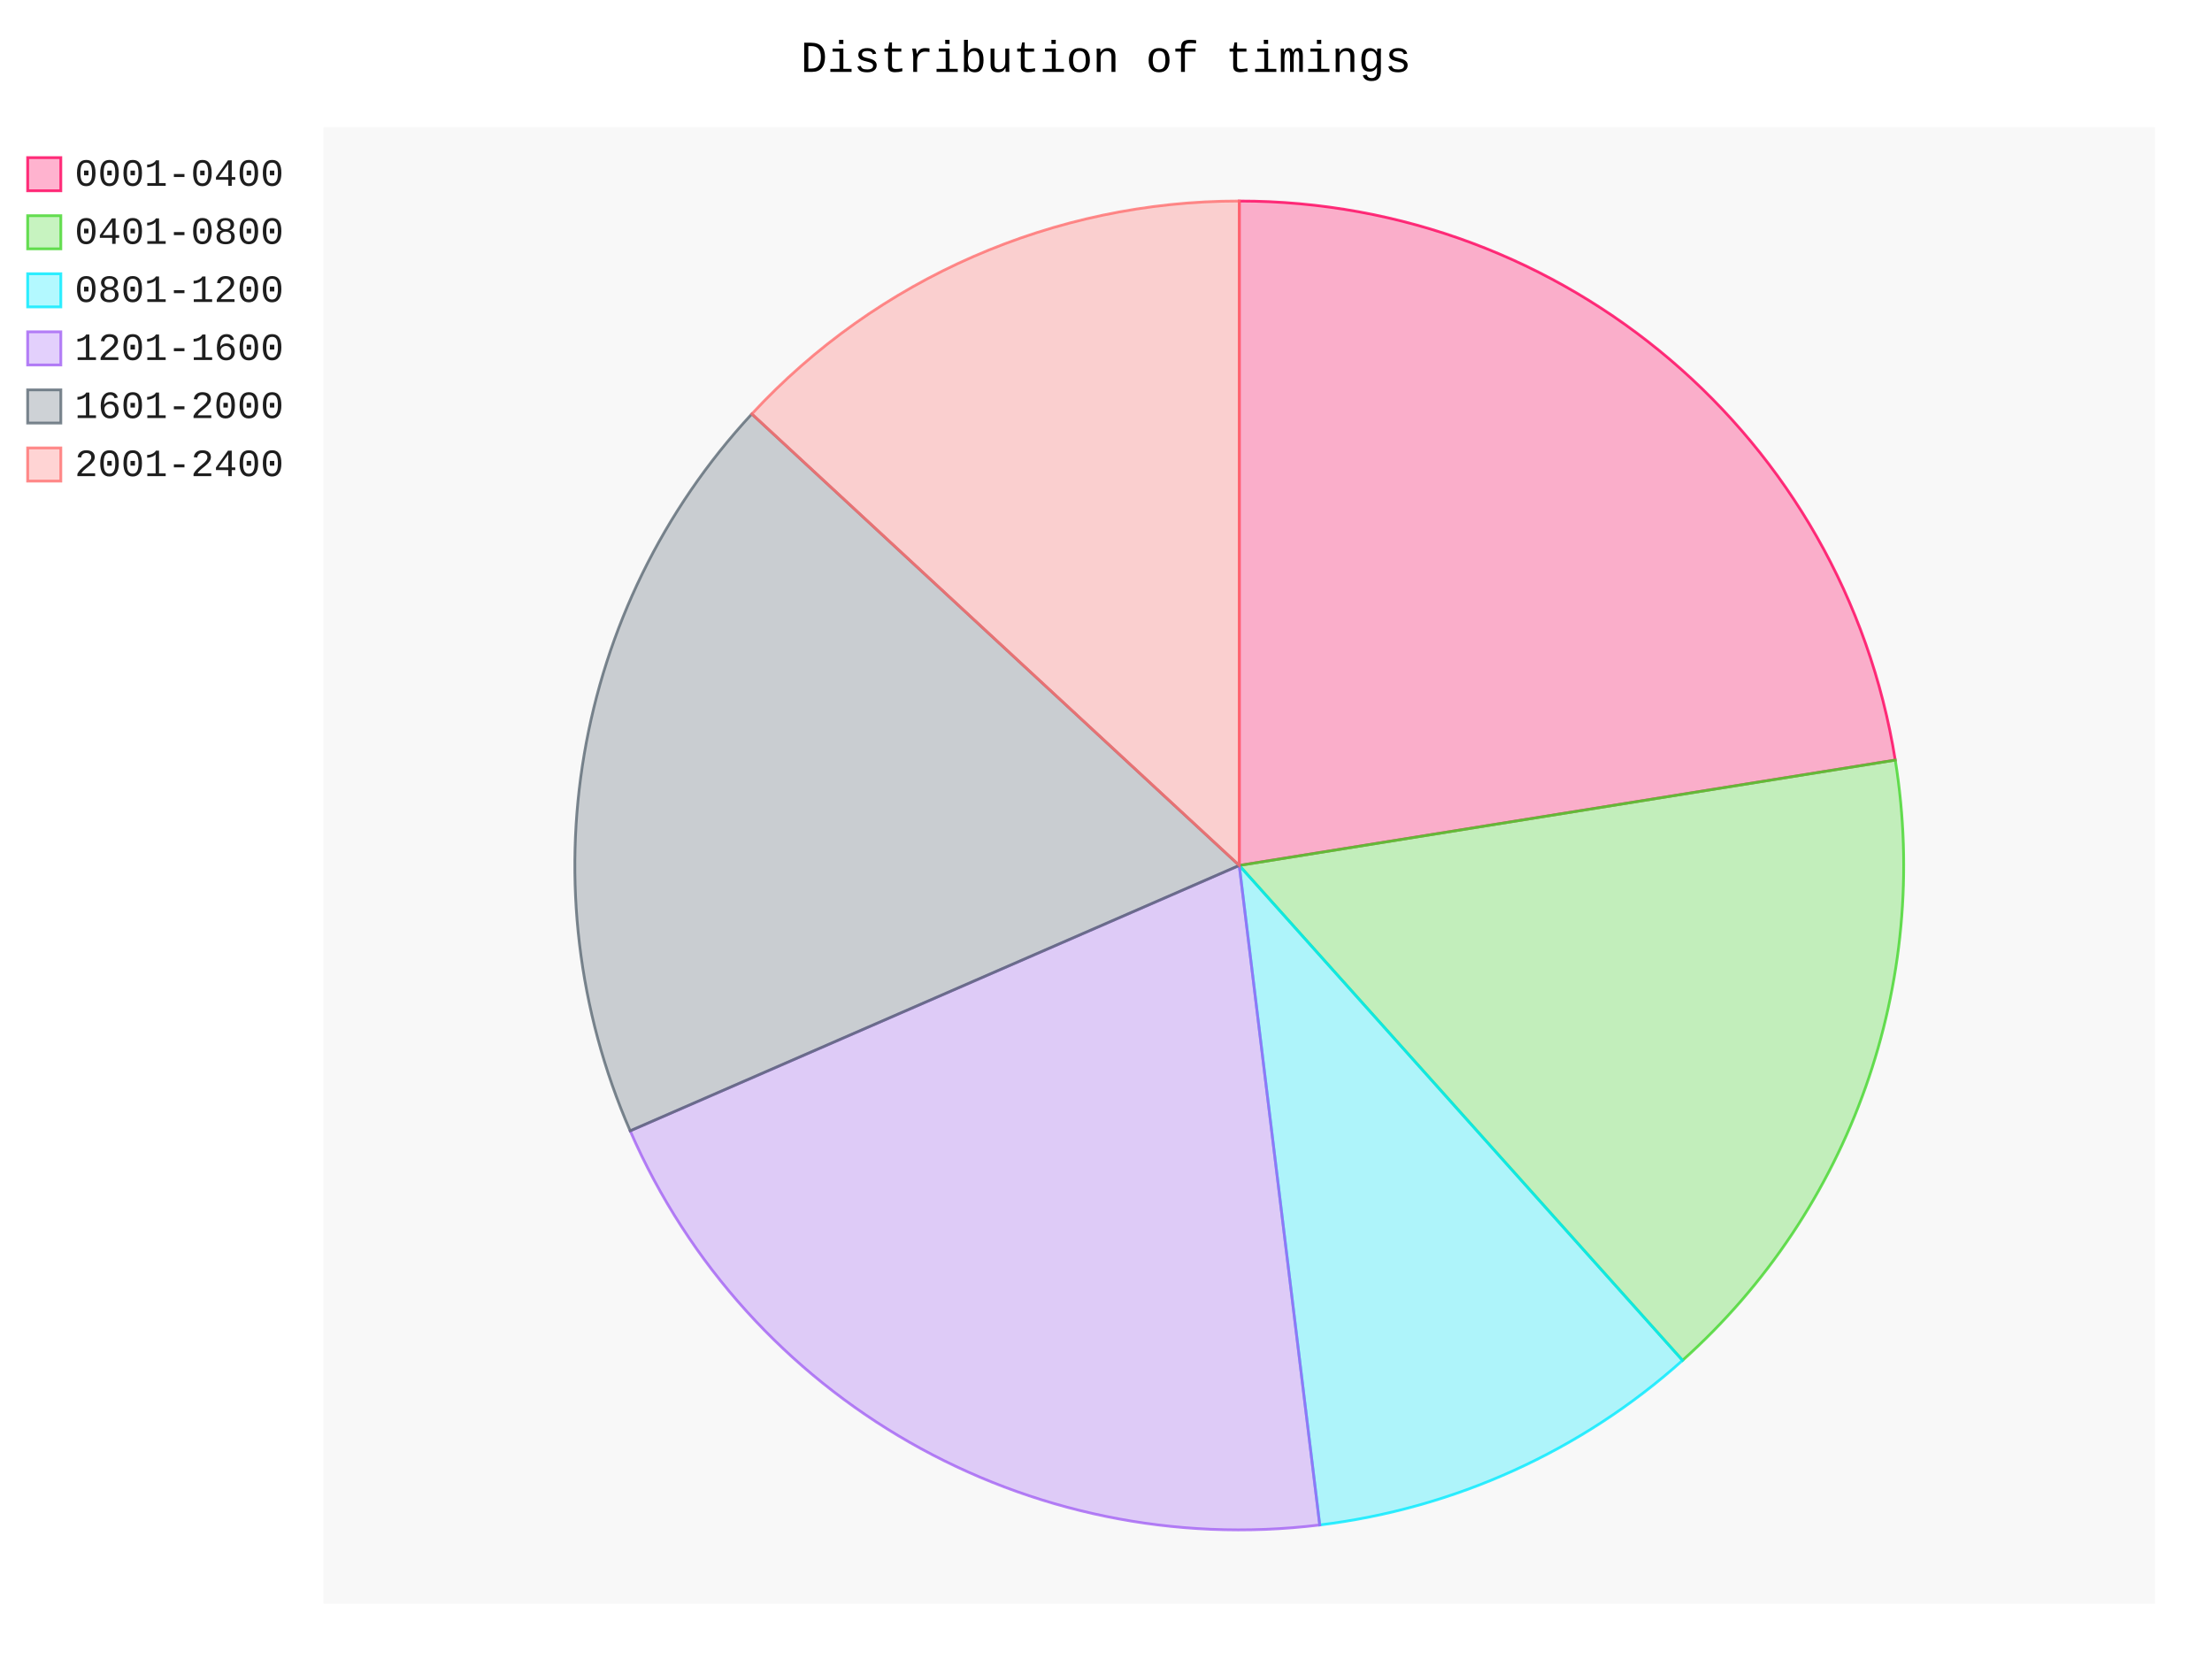
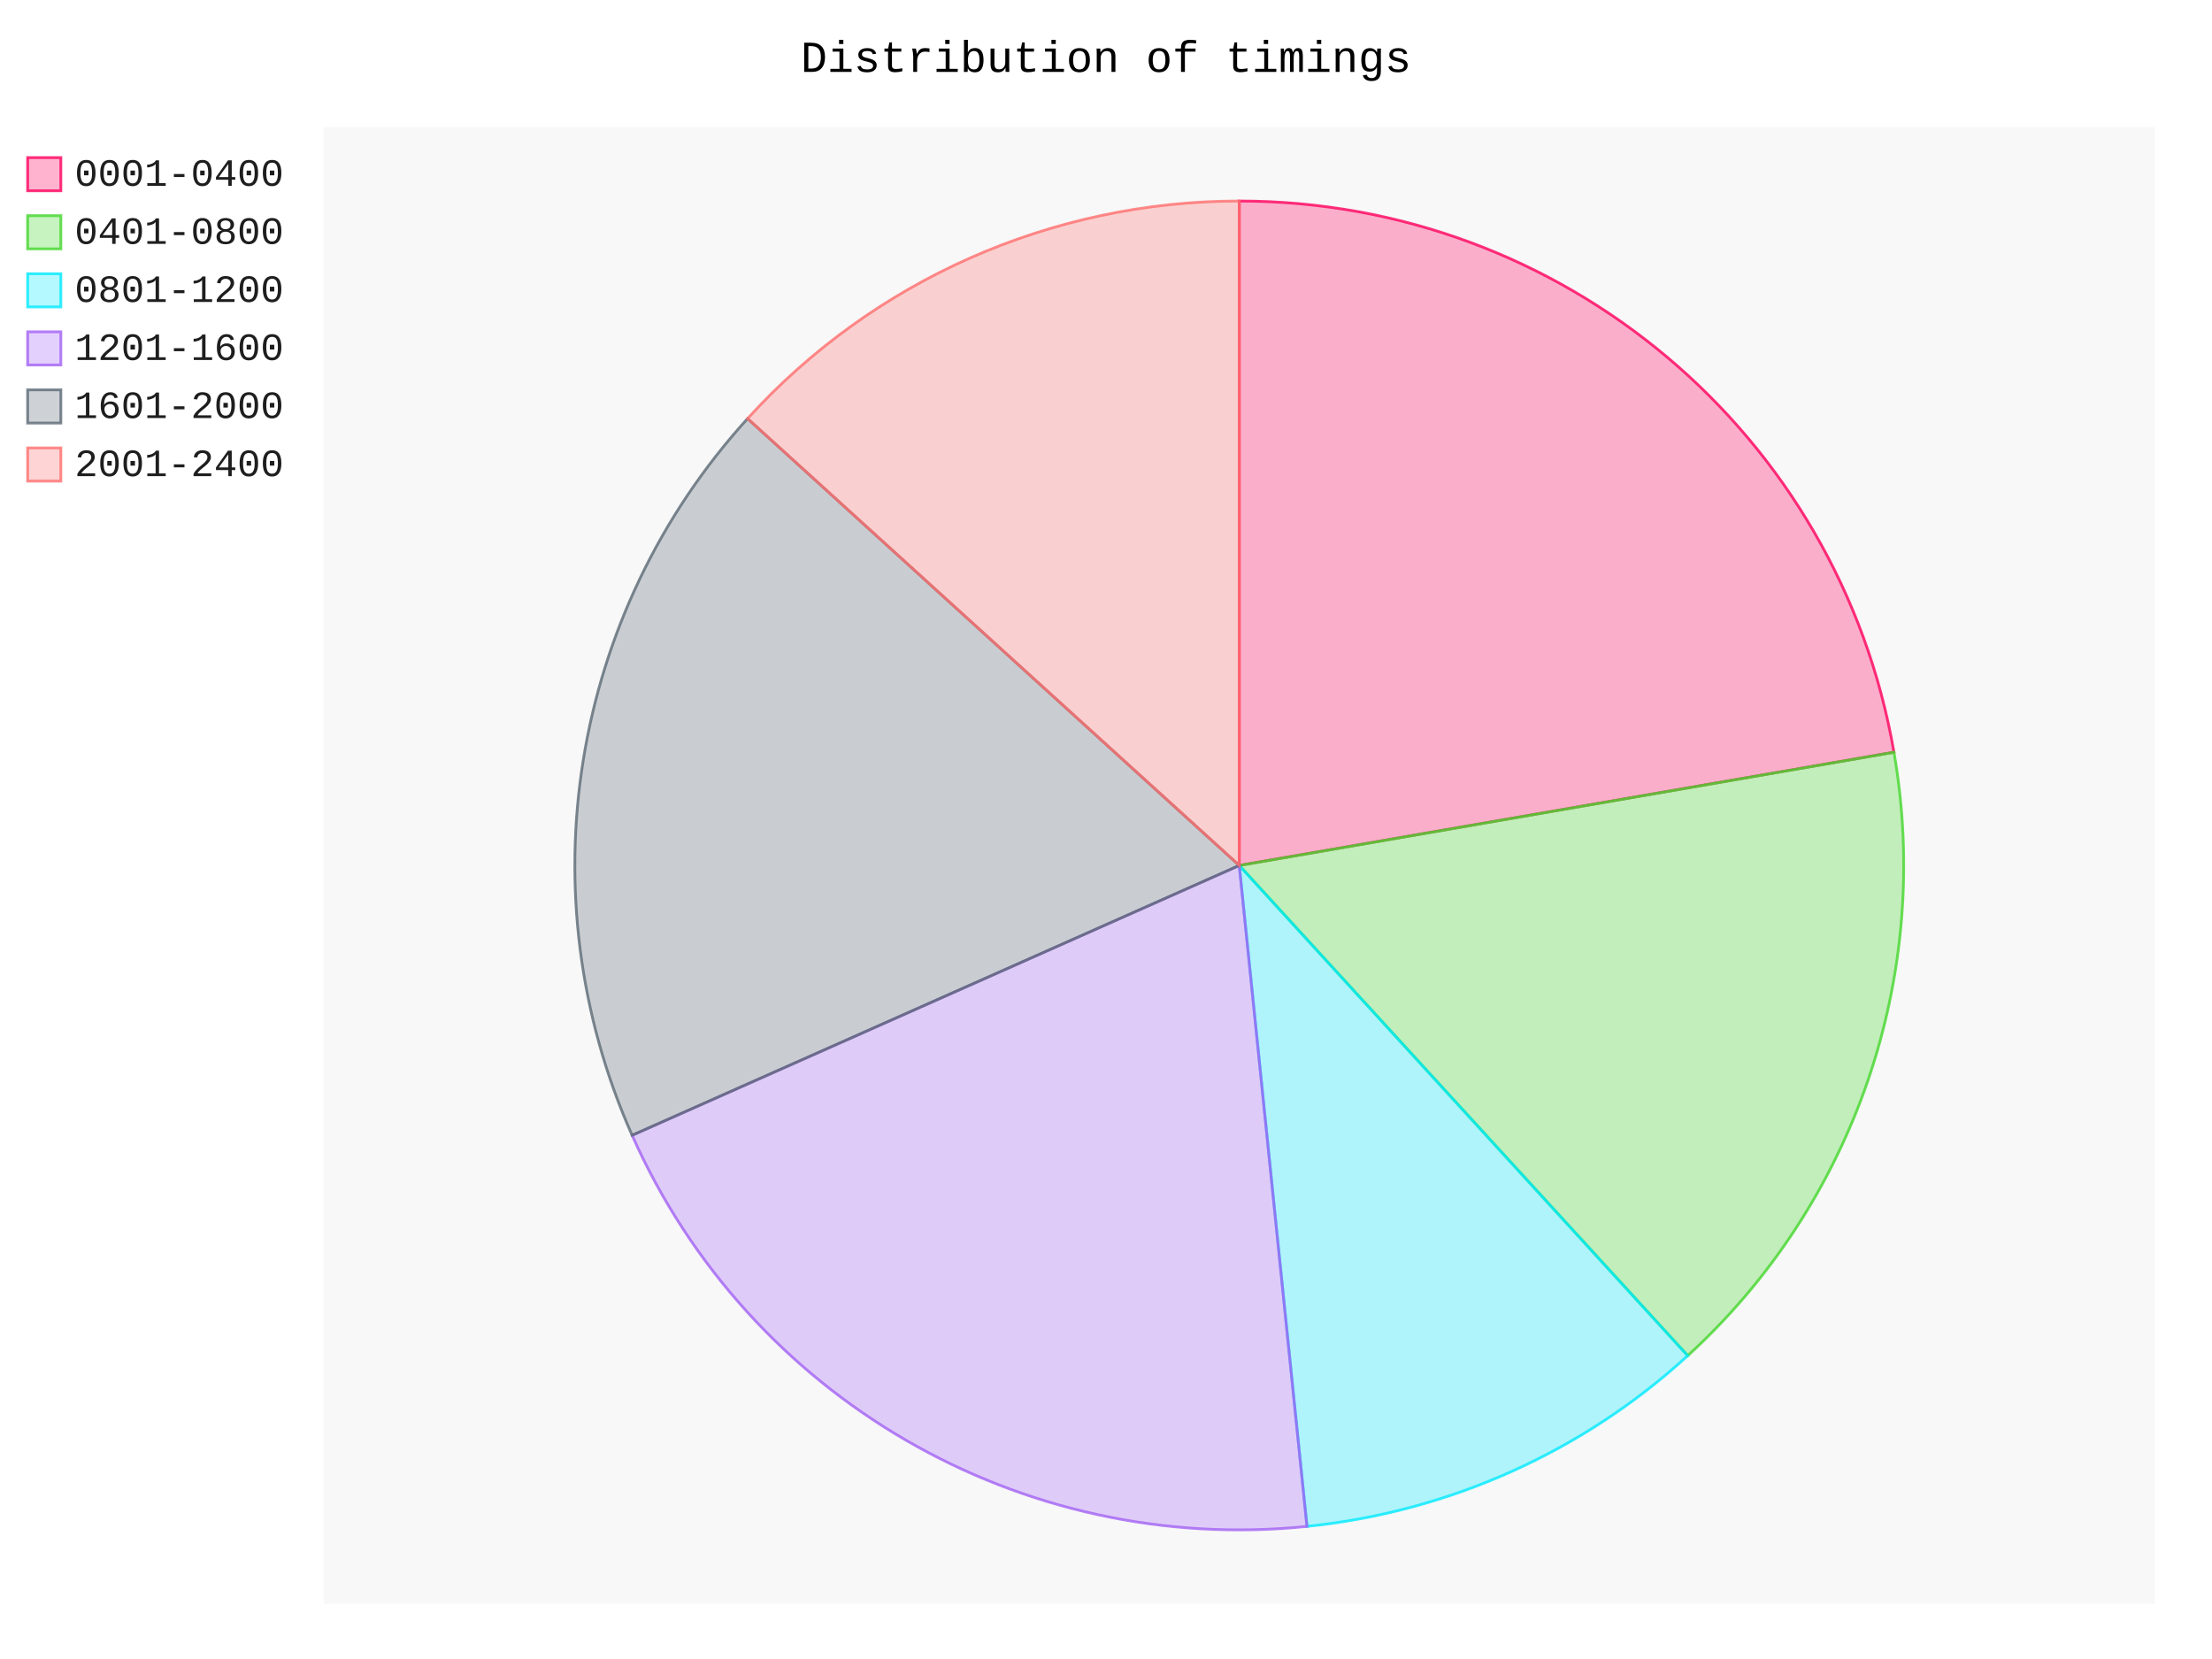
- <svg xmlns="http://www.w3.org/2000/svg" id="chart-f49aa668-4619-4d23-a806-d962aecd1304" class="pygal-chart" viewBox="0 0 800 600">
+ <svg xmlns="http://www.w3.org/2000/svg" id="chart-1f8abb1c-40d9-4312-aedd-a579d7b1530e" class="pygal-chart" viewBox="0 0 800 600">
  <defs>
-     <style type="text/css">#chart-f49aa668-4619-4d23-a806-d962aecd1304{-webkit-user-select:none;-webkit-font-smoothing:antialiased;font-family:Consolas,"Liberation Mono",Menlo,Courier,monospace}#chart-f49aa668-4619-4d23-a806-d962aecd1304 .title{font-family:Consolas,"Liberation Mono",Menlo,Courier,monospace;font-size:16px}#chart-f49aa668-4619-4d23-a806-d962aecd1304 .legends .legend text{font-family:Consolas,"Liberation Mono",Menlo,Courier,monospace;font-size:14px}#chart-f49aa668-4619-4d23-a806-d962aecd1304 .axis text{font-family:Consolas,"Liberation Mono",Menlo,Courier,monospace;font-size:10px}#chart-f49aa668-4619-4d23-a806-d962aecd1304 .axis text.major{font-family:Consolas,"Liberation Mono",Menlo,Courier,monospace;font-size:10px}#chart-f49aa668-4619-4d23-a806-d962aecd1304 .text-overlay text.value{font-family:Consolas,"Liberation Mono",Menlo,Courier,monospace;font-size:16px}#chart-f49aa668-4619-4d23-a806-d962aecd1304 .text-overlay text.label{font-family:Consolas,"Liberation Mono",Menlo,Courier,monospace;font-size:10px}#chart-f49aa668-4619-4d23-a806-d962aecd1304 .tooltip{font-family:Consolas,"Liberation Mono",Menlo,Courier,monospace;font-size:14px}#chart-f49aa668-4619-4d23-a806-d962aecd1304 text.no_data{font-family:Consolas,"Liberation Mono",Menlo,Courier,monospace;font-size:64px}
- #chart-f49aa668-4619-4d23-a806-d962aecd1304{background-color:transparent}#chart-f49aa668-4619-4d23-a806-d962aecd1304 path,#chart-f49aa668-4619-4d23-a806-d962aecd1304 line,#chart-f49aa668-4619-4d23-a806-d962aecd1304 rect,#chart-f49aa668-4619-4d23-a806-d962aecd1304 circle{-webkit-transition:0.3s ease-out;-moz-transition:0.3s ease-out;transition:0.3s ease-out}#chart-f49aa668-4619-4d23-a806-d962aecd1304 .graph &gt; .background{fill:transparent}#chart-f49aa668-4619-4d23-a806-d962aecd1304 .plot &gt; .background{fill:#f8f8f8}#chart-f49aa668-4619-4d23-a806-d962aecd1304 .graph{fill:rgba(30,30,30,1)}#chart-f49aa668-4619-4d23-a806-d962aecd1304 text.no_data{fill:rgba(0,0,0,1)}#chart-f49aa668-4619-4d23-a806-d962aecd1304 .title{fill:rgba(0,0,0,1)}#chart-f49aa668-4619-4d23-a806-d962aecd1304 .legends .legend text{fill:rgba(30,30,30,1)}#chart-f49aa668-4619-4d23-a806-d962aecd1304 .legends .legend:hover text{fill:rgba(0,0,0,1)}#chart-f49aa668-4619-4d23-a806-d962aecd1304 .axis .line{stroke:rgba(0,0,0,1)}#chart-f49aa668-4619-4d23-a806-d962aecd1304 .axis .guide.line{stroke:#aaa}#chart-f49aa668-4619-4d23-a806-d962aecd1304 .axis .major.line{stroke:rgba(30,30,30,1)}#chart-f49aa668-4619-4d23-a806-d962aecd1304 .axis text.major{fill:rgba(0,0,0,1)}#chart-f49aa668-4619-4d23-a806-d962aecd1304 .axis.y .guides:hover .guide.line,#chart-f49aa668-4619-4d23-a806-d962aecd1304 .line-graph .axis.x .guides:hover .guide.line,#chart-f49aa668-4619-4d23-a806-d962aecd1304 .stackedline-graph .axis.x .guides:hover .guide.line,#chart-f49aa668-4619-4d23-a806-d962aecd1304 .xy-graph .axis.x .guides:hover .guide.line{stroke:rgba(0,0,0,1)}#chart-f49aa668-4619-4d23-a806-d962aecd1304 .axis .guides:hover text{fill:rgba(0,0,0,1)}#chart-f49aa668-4619-4d23-a806-d962aecd1304 .reactive{fill-opacity:.3;stroke-opacity:.8;stroke-width:1}#chart-f49aa668-4619-4d23-a806-d962aecd1304 .ci{stroke:rgba(30,30,30,1)}#chart-f49aa668-4619-4d23-a806-d962aecd1304 .reactive.active,#chart-f49aa668-4619-4d23-a806-d962aecd1304 .active .reactive{fill-opacity:.8;stroke-opacity:.95;stroke-width:4}#chart-f49aa668-4619-4d23-a806-d962aecd1304 .ci .reactive.active{stroke-width:1.5}#chart-f49aa668-4619-4d23-a806-d962aecd1304 .series text{fill:rgba(0,0,0,1)}#chart-f49aa668-4619-4d23-a806-d962aecd1304 .tooltip rect{fill:#f8f8f8;stroke:rgba(0,0,0,1);-webkit-transition:opacity 0.3s ease-out;-moz-transition:opacity 0.3s ease-out;transition:opacity 0.3s ease-out}#chart-f49aa668-4619-4d23-a806-d962aecd1304 .tooltip .label{fill:rgba(30,30,30,1)}#chart-f49aa668-4619-4d23-a806-d962aecd1304 .tooltip .label{fill:rgba(30,30,30,1)}#chart-f49aa668-4619-4d23-a806-d962aecd1304 .tooltip .legend{font-size:.8em;fill:#aaa}#chart-f49aa668-4619-4d23-a806-d962aecd1304 .tooltip .x_label{font-size:.6em;fill:rgba(0,0,0,1)}#chart-f49aa668-4619-4d23-a806-d962aecd1304 .tooltip .xlink{font-size:.5em;text-decoration:underline}#chart-f49aa668-4619-4d23-a806-d962aecd1304 .tooltip .value{font-size:1.5em}#chart-f49aa668-4619-4d23-a806-d962aecd1304 .bound{font-size:.5em}#chart-f49aa668-4619-4d23-a806-d962aecd1304 .max-value{font-size:.75em;fill:#aaa}#chart-f49aa668-4619-4d23-a806-d962aecd1304 .map-element{fill:#f8f8f8;stroke:#aaa !important}#chart-f49aa668-4619-4d23-a806-d962aecd1304 .map-element .reactive{fill-opacity:inherit;stroke-opacity:inherit}#chart-f49aa668-4619-4d23-a806-d962aecd1304 .color-0,#chart-f49aa668-4619-4d23-a806-d962aecd1304 .color-0 a:visited{stroke:#ff005d;fill:#ff005d}#chart-f49aa668-4619-4d23-a806-d962aecd1304 .color-1,#chart-f49aa668-4619-4d23-a806-d962aecd1304 .color-1 a:visited{stroke:#44d62c;fill:#44d62c}#chart-f49aa668-4619-4d23-a806-d962aecd1304 .color-2,#chart-f49aa668-4619-4d23-a806-d962aecd1304 .color-2 a:visited{stroke:#00eaff;fill:#00eaff}#chart-f49aa668-4619-4d23-a806-d962aecd1304 .color-3,#chart-f49aa668-4619-4d23-a806-d962aecd1304 .color-3 a:visited{stroke:#a262f4;fill:#a262f4}#chart-f49aa668-4619-4d23-a806-d962aecd1304 .color-4,#chart-f49aa668-4619-4d23-a806-d962aecd1304 .color-4 a:visited{stroke:#5c6975;fill:#5c6975}#chart-f49aa668-4619-4d23-a806-d962aecd1304 .color-5,#chart-f49aa668-4619-4d23-a806-d962aecd1304 .color-5 a:visited{stroke:#ff6e6e;fill:#ff6e6e}#chart-f49aa668-4619-4d23-a806-d962aecd1304 .text-overlay .color-0 text{fill:black}#chart-f49aa668-4619-4d23-a806-d962aecd1304 .text-overlay .color-1 text{fill:black}#chart-f49aa668-4619-4d23-a806-d962aecd1304 .text-overlay .color-2 text{fill:black}#chart-f49aa668-4619-4d23-a806-d962aecd1304 .text-overlay .color-3 text{fill:black}#chart-f49aa668-4619-4d23-a806-d962aecd1304 .text-overlay .color-4 text{fill:black}#chart-f49aa668-4619-4d23-a806-d962aecd1304 .text-overlay .color-5 text{fill:black}
- #chart-f49aa668-4619-4d23-a806-d962aecd1304 text.no_data{text-anchor:middle}#chart-f49aa668-4619-4d23-a806-d962aecd1304 .guide.line{fill:none}#chart-f49aa668-4619-4d23-a806-d962aecd1304 .centered{text-anchor:middle}#chart-f49aa668-4619-4d23-a806-d962aecd1304 .title{text-anchor:middle}#chart-f49aa668-4619-4d23-a806-d962aecd1304 .legends .legend text{fill-opacity:1}#chart-f49aa668-4619-4d23-a806-d962aecd1304 .axis.x text{text-anchor:middle}#chart-f49aa668-4619-4d23-a806-d962aecd1304 .axis.x:not(.web) text[transform]{text-anchor:start}#chart-f49aa668-4619-4d23-a806-d962aecd1304 .axis.x:not(.web) text[transform].backwards{text-anchor:end}#chart-f49aa668-4619-4d23-a806-d962aecd1304 .axis.y text{text-anchor:end}#chart-f49aa668-4619-4d23-a806-d962aecd1304 .axis.y text[transform].backwards{text-anchor:start}#chart-f49aa668-4619-4d23-a806-d962aecd1304 .axis.y2 text{text-anchor:start}#chart-f49aa668-4619-4d23-a806-d962aecd1304 .axis.y2 text[transform].backwards{text-anchor:end}#chart-f49aa668-4619-4d23-a806-d962aecd1304 .axis .guide.line{stroke-dasharray:4,4;stroke:#ccc}#chart-f49aa668-4619-4d23-a806-d962aecd1304 .axis .major.guide.line{stroke-dasharray:6,6;stroke:#bbb}#chart-f49aa668-4619-4d23-a806-d962aecd1304 .horizontal .axis.y .guide.line,#chart-f49aa668-4619-4d23-a806-d962aecd1304 .horizontal .axis.y2 .guide.line,#chart-f49aa668-4619-4d23-a806-d962aecd1304 .vertical .axis.x .guide.line{opacity:0}#chart-f49aa668-4619-4d23-a806-d962aecd1304 .horizontal .axis.always_show .guide.line,#chart-f49aa668-4619-4d23-a806-d962aecd1304 .vertical .axis.always_show .guide.line{opacity:1 !important}#chart-f49aa668-4619-4d23-a806-d962aecd1304 .axis.y .guides:hover .guide.line,#chart-f49aa668-4619-4d23-a806-d962aecd1304 .axis.y2 .guides:hover .guide.line,#chart-f49aa668-4619-4d23-a806-d962aecd1304 .axis.x .guides:hover .guide.line{opacity:1}#chart-f49aa668-4619-4d23-a806-d962aecd1304 .axis .guides:hover text{opacity:1}#chart-f49aa668-4619-4d23-a806-d962aecd1304 .nofill{fill:none}#chart-f49aa668-4619-4d23-a806-d962aecd1304 .subtle-fill{fill-opacity:.2}#chart-f49aa668-4619-4d23-a806-d962aecd1304 .dot{stroke-width:1px;fill-opacity:1;stroke-opacity:1}#chart-f49aa668-4619-4d23-a806-d962aecd1304 .dot.active{stroke-width:5px}#chart-f49aa668-4619-4d23-a806-d962aecd1304 .dot.negative{fill:transparent}#chart-f49aa668-4619-4d23-a806-d962aecd1304 text,#chart-f49aa668-4619-4d23-a806-d962aecd1304 tspan{stroke:none !important}#chart-f49aa668-4619-4d23-a806-d962aecd1304 .series text.active{opacity:1}#chart-f49aa668-4619-4d23-a806-d962aecd1304 .tooltip rect{fill-opacity:.95;stroke-width:.5}#chart-f49aa668-4619-4d23-a806-d962aecd1304 .tooltip text{fill-opacity:1}#chart-f49aa668-4619-4d23-a806-d962aecd1304 .showable{visibility:hidden}#chart-f49aa668-4619-4d23-a806-d962aecd1304 .showable.shown{visibility:visible}#chart-f49aa668-4619-4d23-a806-d962aecd1304 .gauge-background{fill:rgba(240,240,240,1);stroke:none}#chart-f49aa668-4619-4d23-a806-d962aecd1304 .bg-lines{stroke:transparent;stroke-width:2px}</style>
+     <style type="text/css">#chart-1f8abb1c-40d9-4312-aedd-a579d7b1530e{-webkit-user-select:none;-webkit-font-smoothing:antialiased;font-family:Consolas,"Liberation Mono",Menlo,Courier,monospace}#chart-1f8abb1c-40d9-4312-aedd-a579d7b1530e .title{font-family:Consolas,"Liberation Mono",Menlo,Courier,monospace;font-size:16px}#chart-1f8abb1c-40d9-4312-aedd-a579d7b1530e .legends .legend text{font-family:Consolas,"Liberation Mono",Menlo,Courier,monospace;font-size:14px}#chart-1f8abb1c-40d9-4312-aedd-a579d7b1530e .axis text{font-family:Consolas,"Liberation Mono",Menlo,Courier,monospace;font-size:10px}#chart-1f8abb1c-40d9-4312-aedd-a579d7b1530e .axis text.major{font-family:Consolas,"Liberation Mono",Menlo,Courier,monospace;font-size:10px}#chart-1f8abb1c-40d9-4312-aedd-a579d7b1530e .text-overlay text.value{font-family:Consolas,"Liberation Mono",Menlo,Courier,monospace;font-size:16px}#chart-1f8abb1c-40d9-4312-aedd-a579d7b1530e .text-overlay text.label{font-family:Consolas,"Liberation Mono",Menlo,Courier,monospace;font-size:10px}#chart-1f8abb1c-40d9-4312-aedd-a579d7b1530e .tooltip{font-family:Consolas,"Liberation Mono",Menlo,Courier,monospace;font-size:14px}#chart-1f8abb1c-40d9-4312-aedd-a579d7b1530e text.no_data{font-family:Consolas,"Liberation Mono",Menlo,Courier,monospace;font-size:64px}
+ #chart-1f8abb1c-40d9-4312-aedd-a579d7b1530e{background-color:transparent}#chart-1f8abb1c-40d9-4312-aedd-a579d7b1530e path,#chart-1f8abb1c-40d9-4312-aedd-a579d7b1530e line,#chart-1f8abb1c-40d9-4312-aedd-a579d7b1530e rect,#chart-1f8abb1c-40d9-4312-aedd-a579d7b1530e circle{-webkit-transition:0.3s ease-out;-moz-transition:0.3s ease-out;transition:0.3s ease-out}#chart-1f8abb1c-40d9-4312-aedd-a579d7b1530e .graph &gt; .background{fill:transparent}#chart-1f8abb1c-40d9-4312-aedd-a579d7b1530e .plot &gt; .background{fill:#f8f8f8}#chart-1f8abb1c-40d9-4312-aedd-a579d7b1530e .graph{fill:rgba(30,30,30,1)}#chart-1f8abb1c-40d9-4312-aedd-a579d7b1530e text.no_data{fill:rgba(0,0,0,1)}#chart-1f8abb1c-40d9-4312-aedd-a579d7b1530e .title{fill:rgba(0,0,0,1)}#chart-1f8abb1c-40d9-4312-aedd-a579d7b1530e .legends .legend text{fill:rgba(30,30,30,1)}#chart-1f8abb1c-40d9-4312-aedd-a579d7b1530e .legends .legend:hover text{fill:rgba(0,0,0,1)}#chart-1f8abb1c-40d9-4312-aedd-a579d7b1530e .axis .line{stroke:rgba(0,0,0,1)}#chart-1f8abb1c-40d9-4312-aedd-a579d7b1530e .axis .guide.line{stroke:#aaa}#chart-1f8abb1c-40d9-4312-aedd-a579d7b1530e .axis .major.line{stroke:rgba(30,30,30,1)}#chart-1f8abb1c-40d9-4312-aedd-a579d7b1530e .axis text.major{fill:rgba(0,0,0,1)}#chart-1f8abb1c-40d9-4312-aedd-a579d7b1530e .axis.y .guides:hover .guide.line,#chart-1f8abb1c-40d9-4312-aedd-a579d7b1530e .line-graph .axis.x .guides:hover .guide.line,#chart-1f8abb1c-40d9-4312-aedd-a579d7b1530e .stackedline-graph .axis.x .guides:hover .guide.line,#chart-1f8abb1c-40d9-4312-aedd-a579d7b1530e .xy-graph .axis.x .guides:hover .guide.line{stroke:rgba(0,0,0,1)}#chart-1f8abb1c-40d9-4312-aedd-a579d7b1530e .axis .guides:hover text{fill:rgba(0,0,0,1)}#chart-1f8abb1c-40d9-4312-aedd-a579d7b1530e .reactive{fill-opacity:.3;stroke-opacity:.8;stroke-width:1}#chart-1f8abb1c-40d9-4312-aedd-a579d7b1530e .ci{stroke:rgba(30,30,30,1)}#chart-1f8abb1c-40d9-4312-aedd-a579d7b1530e .reactive.active,#chart-1f8abb1c-40d9-4312-aedd-a579d7b1530e .active .reactive{fill-opacity:.8;stroke-opacity:.95;stroke-width:4}#chart-1f8abb1c-40d9-4312-aedd-a579d7b1530e .ci .reactive.active{stroke-width:1.5}#chart-1f8abb1c-40d9-4312-aedd-a579d7b1530e .series text{fill:rgba(0,0,0,1)}#chart-1f8abb1c-40d9-4312-aedd-a579d7b1530e .tooltip rect{fill:#f8f8f8;stroke:rgba(0,0,0,1);-webkit-transition:opacity 0.3s ease-out;-moz-transition:opacity 0.3s ease-out;transition:opacity 0.3s ease-out}#chart-1f8abb1c-40d9-4312-aedd-a579d7b1530e .tooltip .label{fill:rgba(30,30,30,1)}#chart-1f8abb1c-40d9-4312-aedd-a579d7b1530e .tooltip .label{fill:rgba(30,30,30,1)}#chart-1f8abb1c-40d9-4312-aedd-a579d7b1530e .tooltip .legend{font-size:.8em;fill:#aaa}#chart-1f8abb1c-40d9-4312-aedd-a579d7b1530e .tooltip .x_label{font-size:.6em;fill:rgba(0,0,0,1)}#chart-1f8abb1c-40d9-4312-aedd-a579d7b1530e .tooltip .xlink{font-size:.5em;text-decoration:underline}#chart-1f8abb1c-40d9-4312-aedd-a579d7b1530e .tooltip .value{font-size:1.5em}#chart-1f8abb1c-40d9-4312-aedd-a579d7b1530e .bound{font-size:.5em}#chart-1f8abb1c-40d9-4312-aedd-a579d7b1530e .max-value{font-size:.75em;fill:#aaa}#chart-1f8abb1c-40d9-4312-aedd-a579d7b1530e .map-element{fill:#f8f8f8;stroke:#aaa !important}#chart-1f8abb1c-40d9-4312-aedd-a579d7b1530e .map-element .reactive{fill-opacity:inherit;stroke-opacity:inherit}#chart-1f8abb1c-40d9-4312-aedd-a579d7b1530e .color-0,#chart-1f8abb1c-40d9-4312-aedd-a579d7b1530e .color-0 a:visited{stroke:#ff005d;fill:#ff005d}#chart-1f8abb1c-40d9-4312-aedd-a579d7b1530e .color-1,#chart-1f8abb1c-40d9-4312-aedd-a579d7b1530e .color-1 a:visited{stroke:#44d62c;fill:#44d62c}#chart-1f8abb1c-40d9-4312-aedd-a579d7b1530e .color-2,#chart-1f8abb1c-40d9-4312-aedd-a579d7b1530e .color-2 a:visited{stroke:#00eaff;fill:#00eaff}#chart-1f8abb1c-40d9-4312-aedd-a579d7b1530e .color-3,#chart-1f8abb1c-40d9-4312-aedd-a579d7b1530e .color-3 a:visited{stroke:#a262f4;fill:#a262f4}#chart-1f8abb1c-40d9-4312-aedd-a579d7b1530e .color-4,#chart-1f8abb1c-40d9-4312-aedd-a579d7b1530e .color-4 a:visited{stroke:#5c6975;fill:#5c6975}#chart-1f8abb1c-40d9-4312-aedd-a579d7b1530e .color-5,#chart-1f8abb1c-40d9-4312-aedd-a579d7b1530e .color-5 a:visited{stroke:#ff6e6e;fill:#ff6e6e}#chart-1f8abb1c-40d9-4312-aedd-a579d7b1530e .text-overlay .color-0 text{fill:black}#chart-1f8abb1c-40d9-4312-aedd-a579d7b1530e .text-overlay .color-1 text{fill:black}#chart-1f8abb1c-40d9-4312-aedd-a579d7b1530e .text-overlay .color-2 text{fill:black}#chart-1f8abb1c-40d9-4312-aedd-a579d7b1530e .text-overlay .color-3 text{fill:black}#chart-1f8abb1c-40d9-4312-aedd-a579d7b1530e .text-overlay .color-4 text{fill:black}#chart-1f8abb1c-40d9-4312-aedd-a579d7b1530e .text-overlay .color-5 text{fill:black}
+ #chart-1f8abb1c-40d9-4312-aedd-a579d7b1530e text.no_data{text-anchor:middle}#chart-1f8abb1c-40d9-4312-aedd-a579d7b1530e .guide.line{fill:none}#chart-1f8abb1c-40d9-4312-aedd-a579d7b1530e .centered{text-anchor:middle}#chart-1f8abb1c-40d9-4312-aedd-a579d7b1530e .title{text-anchor:middle}#chart-1f8abb1c-40d9-4312-aedd-a579d7b1530e .legends .legend text{fill-opacity:1}#chart-1f8abb1c-40d9-4312-aedd-a579d7b1530e .axis.x text{text-anchor:middle}#chart-1f8abb1c-40d9-4312-aedd-a579d7b1530e .axis.x:not(.web) text[transform]{text-anchor:start}#chart-1f8abb1c-40d9-4312-aedd-a579d7b1530e .axis.x:not(.web) text[transform].backwards{text-anchor:end}#chart-1f8abb1c-40d9-4312-aedd-a579d7b1530e .axis.y text{text-anchor:end}#chart-1f8abb1c-40d9-4312-aedd-a579d7b1530e .axis.y text[transform].backwards{text-anchor:start}#chart-1f8abb1c-40d9-4312-aedd-a579d7b1530e .axis.y2 text{text-anchor:start}#chart-1f8abb1c-40d9-4312-aedd-a579d7b1530e .axis.y2 text[transform].backwards{text-anchor:end}#chart-1f8abb1c-40d9-4312-aedd-a579d7b1530e .axis .guide.line{stroke-dasharray:4,4;stroke:#ccc}#chart-1f8abb1c-40d9-4312-aedd-a579d7b1530e .axis .major.guide.line{stroke-dasharray:6,6;stroke:#bbb}#chart-1f8abb1c-40d9-4312-aedd-a579d7b1530e .horizontal .axis.y .guide.line,#chart-1f8abb1c-40d9-4312-aedd-a579d7b1530e .horizontal .axis.y2 .guide.line,#chart-1f8abb1c-40d9-4312-aedd-a579d7b1530e .vertical .axis.x .guide.line{opacity:0}#chart-1f8abb1c-40d9-4312-aedd-a579d7b1530e .horizontal .axis.always_show .guide.line,#chart-1f8abb1c-40d9-4312-aedd-a579d7b1530e .vertical .axis.always_show .guide.line{opacity:1 !important}#chart-1f8abb1c-40d9-4312-aedd-a579d7b1530e .axis.y .guides:hover .guide.line,#chart-1f8abb1c-40d9-4312-aedd-a579d7b1530e .axis.y2 .guides:hover .guide.line,#chart-1f8abb1c-40d9-4312-aedd-a579d7b1530e .axis.x .guides:hover .guide.line{opacity:1}#chart-1f8abb1c-40d9-4312-aedd-a579d7b1530e .axis .guides:hover text{opacity:1}#chart-1f8abb1c-40d9-4312-aedd-a579d7b1530e .nofill{fill:none}#chart-1f8abb1c-40d9-4312-aedd-a579d7b1530e .subtle-fill{fill-opacity:.2}#chart-1f8abb1c-40d9-4312-aedd-a579d7b1530e .dot{stroke-width:1px;fill-opacity:1;stroke-opacity:1}#chart-1f8abb1c-40d9-4312-aedd-a579d7b1530e .dot.active{stroke-width:5px}#chart-1f8abb1c-40d9-4312-aedd-a579d7b1530e .dot.negative{fill:transparent}#chart-1f8abb1c-40d9-4312-aedd-a579d7b1530e text,#chart-1f8abb1c-40d9-4312-aedd-a579d7b1530e tspan{stroke:none !important}#chart-1f8abb1c-40d9-4312-aedd-a579d7b1530e .series text.active{opacity:1}#chart-1f8abb1c-40d9-4312-aedd-a579d7b1530e .tooltip rect{fill-opacity:.95;stroke-width:.5}#chart-1f8abb1c-40d9-4312-aedd-a579d7b1530e .tooltip text{fill-opacity:1}#chart-1f8abb1c-40d9-4312-aedd-a579d7b1530e .showable{visibility:hidden}#chart-1f8abb1c-40d9-4312-aedd-a579d7b1530e .showable.shown{visibility:visible}#chart-1f8abb1c-40d9-4312-aedd-a579d7b1530e .gauge-background{fill:rgba(240,240,240,1);stroke:none}#chart-1f8abb1c-40d9-4312-aedd-a579d7b1530e .bg-lines{stroke:transparent;stroke-width:2px}</style>
  </defs>
  <g class="graph pie-graph vertical">
    <rect x="0" y="0" width="800" height="600" class="background" />
    <g transform="translate(117, 46)" class="plot">
      <rect x="0" y="0" width="662.4" height="534" class="background" />
      <g class="series serie-0 color-0">
        <g class="slices">
          <g class="slice">
-             <path d="M331.2 26.7 A240.3 240.3 0 0 1 568.458 228.887 L331.2 267 A0 0 0 0 0 331.2 267 z" class="slice reactive tooltip-trigger" />
+             <path d="M331.2 26.7 A240.3 240.3 0 0 1 567.985 226.052 L331.2 267 A0 0 0 0 0 331.2 267 z" class="slice reactive tooltip-trigger" />
          </g>
        </g>
      </g>
      <g class="series serie-1 color-1">
        <g class="slices">
          <g class="slice">
-             <path d="M568.458 228.887 A240.3 240.3 0 0 1 491.52 446.002 L331.2 267 A0 0 0 0 0 331.2 267 z" class="slice reactive tooltip-trigger" />
+             <path d="M567.985 226.052 A240.3 240.3 0 0 1 493.398 444.301 L331.2 267 A0 0 0 0 0 331.2 267 z" class="slice reactive tooltip-trigger" />
          </g>
        </g>
      </g>
      <g class="series serie-2 color-2">
        <g class="slices">
          <g class="slice">
-             <path d="M491.52 446.002 A240.3 240.3 0 0 1 360.31 505.53 L331.2 267 A0 0 0 0 0 331.2 267 z" class="slice reactive tooltip-trigger" />
+             <path d="M493.398 444.301 A240.3 240.3 0 0 1 355.689 506.049 L331.2 267 A0 0 0 0 0 331.2 267 z" class="slice reactive tooltip-trigger" />
          </g>
        </g>
      </g>
      <g class="series serie-3 color-3">
        <g class="slices">
          <g class="slice">
-             <path d="M360.31 505.53 A240.3 240.3 0 0 1 110.908 362.997 L331.2 267 A0 0 0 0 0 331.2 267 z" class="slice reactive tooltip-trigger" />
+             <path d="M355.689 506.049 A240.3 240.3 0 0 1 111.611 364.594 L331.2 267 A0 0 0 0 0 331.2 267 z" class="slice reactive tooltip-trigger" />
          </g>
        </g>
      </g>
      <g class="series serie-4 color-4">
        <g class="slices">
          <g class="slice">
-             <path d="M110.908 362.997 A240.3 240.3 0 0 1 154.904 103.71 L331.2 267 A0 0 0 0 0 331.2 267 z" class="slice reactive tooltip-trigger" />
+             <path d="M111.611 364.594 A240.3 240.3 0 0 1 153.365 105.386 L331.2 267 A0 0 0 0 0 331.2 267 z" class="slice reactive tooltip-trigger" />
          </g>
        </g>
      </g>
      <g class="series serie-5 color-5">
        <g class="slices">
          <g class="slice">
-             <path d="M154.904 103.71 A240.3 240.3 0 0 1 331.2 26.7 L331.2 267 A0 0 0 0 0 331.2 267 z" class="slice reactive tooltip-trigger" />
+             <path d="M153.365 105.386 A240.3 240.3 0 0 1 331.2 26.7 L331.2 267 A0 0 0 0 0 331.2 267 z" class="slice reactive tooltip-trigger" />
          </g>
        </g>
      </g>
    </g>
    <g class="titles">
      <text x="400.0" y="26" class="title plot_title">Distribution of timings</text>
    </g>
    <g transform="translate(117, 46)" class="plot overlay">
      <g class="series serie-0 color-0" />
      <g class="series serie-1 color-1" />
      <g class="series serie-2 color-2" />
      <g class="series serie-3 color-3" />
      <g class="series serie-4 color-4" />
      <g class="series serie-5 color-5" />
    </g>
    <g transform="translate(117, 46)" class="plot text-overlay">
      <g class="series serie-0 color-0" />
      <g class="series serie-1 color-1" />
      <g class="series serie-2 color-2" />
      <g class="series serie-3 color-3" />
      <g class="series serie-4 color-4" />
      <g class="series serie-5 color-5" />
    </g>
    <g transform="translate(117, 46)" class="plot tooltip-overlay">
      <g transform="translate(0 0)" style="opacity: 0" class="tooltip">
        <rect rx="0" ry="0" width="0" height="0" class="tooltip-box" />
        <g class="text" />
      </g>
    </g>
    <g transform="translate(10, 56)" class="legends">
      <g id="activate-serie-0" class="legend reactive activate-serie">
        <rect x="0.0" y="1.0" width="12" height="12" class="color-0 reactive" />
        <text x="17.0" y="11.2">0001-0400</text>
      </g>
      <g id="activate-serie-1" class="legend reactive activate-serie">
        <rect x="0.0" y="22.0" width="12" height="12" class="color-1 reactive" />
        <text x="17.0" y="32.2">0401-0800</text>
      </g>
      <g id="activate-serie-2" class="legend reactive activate-serie">
        <rect x="0.0" y="43.0" width="12" height="12" class="color-2 reactive" />
        <text x="17.0" y="53.2">0801-1200</text>
      </g>
      <g id="activate-serie-3" class="legend reactive activate-serie">
        <rect x="0.0" y="64.0" width="12" height="12" class="color-3 reactive" />
        <text x="17.0" y="74.2">1201-1600</text>
      </g>
      <g id="activate-serie-4" class="legend reactive activate-serie">
        <rect x="0.0" y="85.0" width="12" height="12" class="color-4 reactive" />
        <text x="17.0" y="95.2">1601-2000</text>
      </g>
      <g id="activate-serie-5" class="legend reactive activate-serie">
        <rect x="0.0" y="106.0" width="12" height="12" class="color-5 reactive" />
        <text x="17.0" y="116.2">2001-2400</text>
      </g>
    </g>
    <g transform="translate(790, 56)" class="legends" />
  </g>
</svg>
